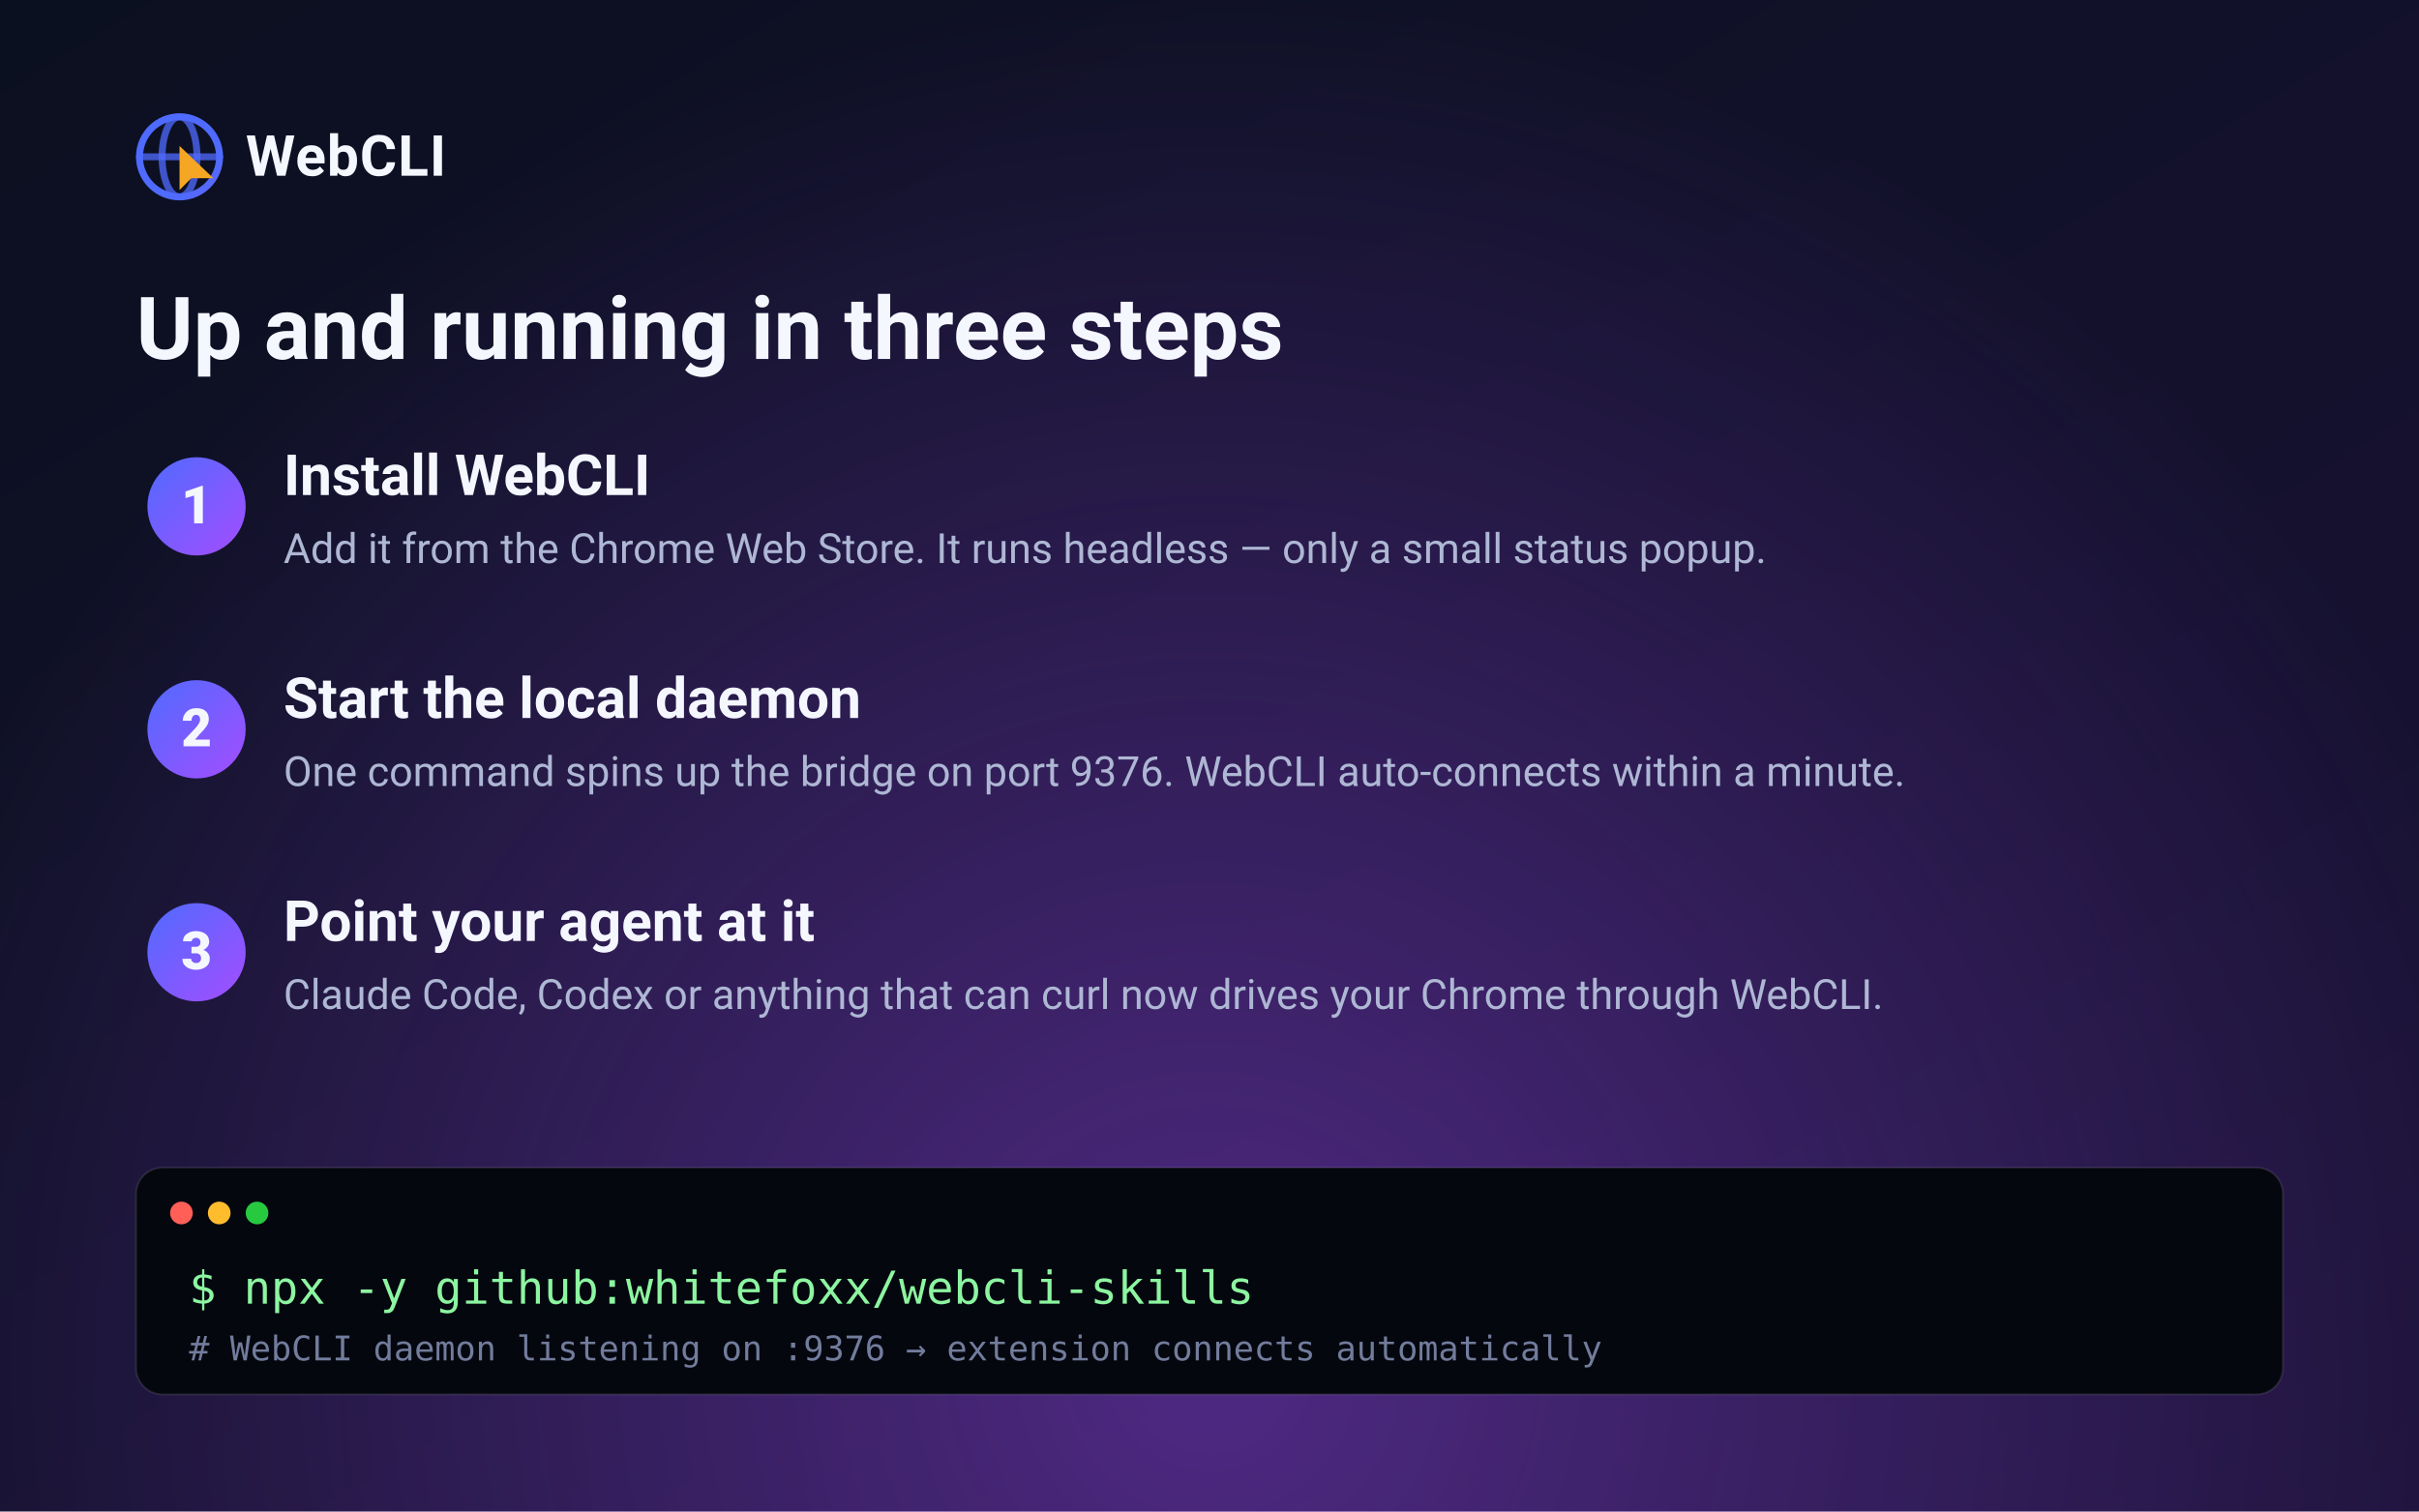
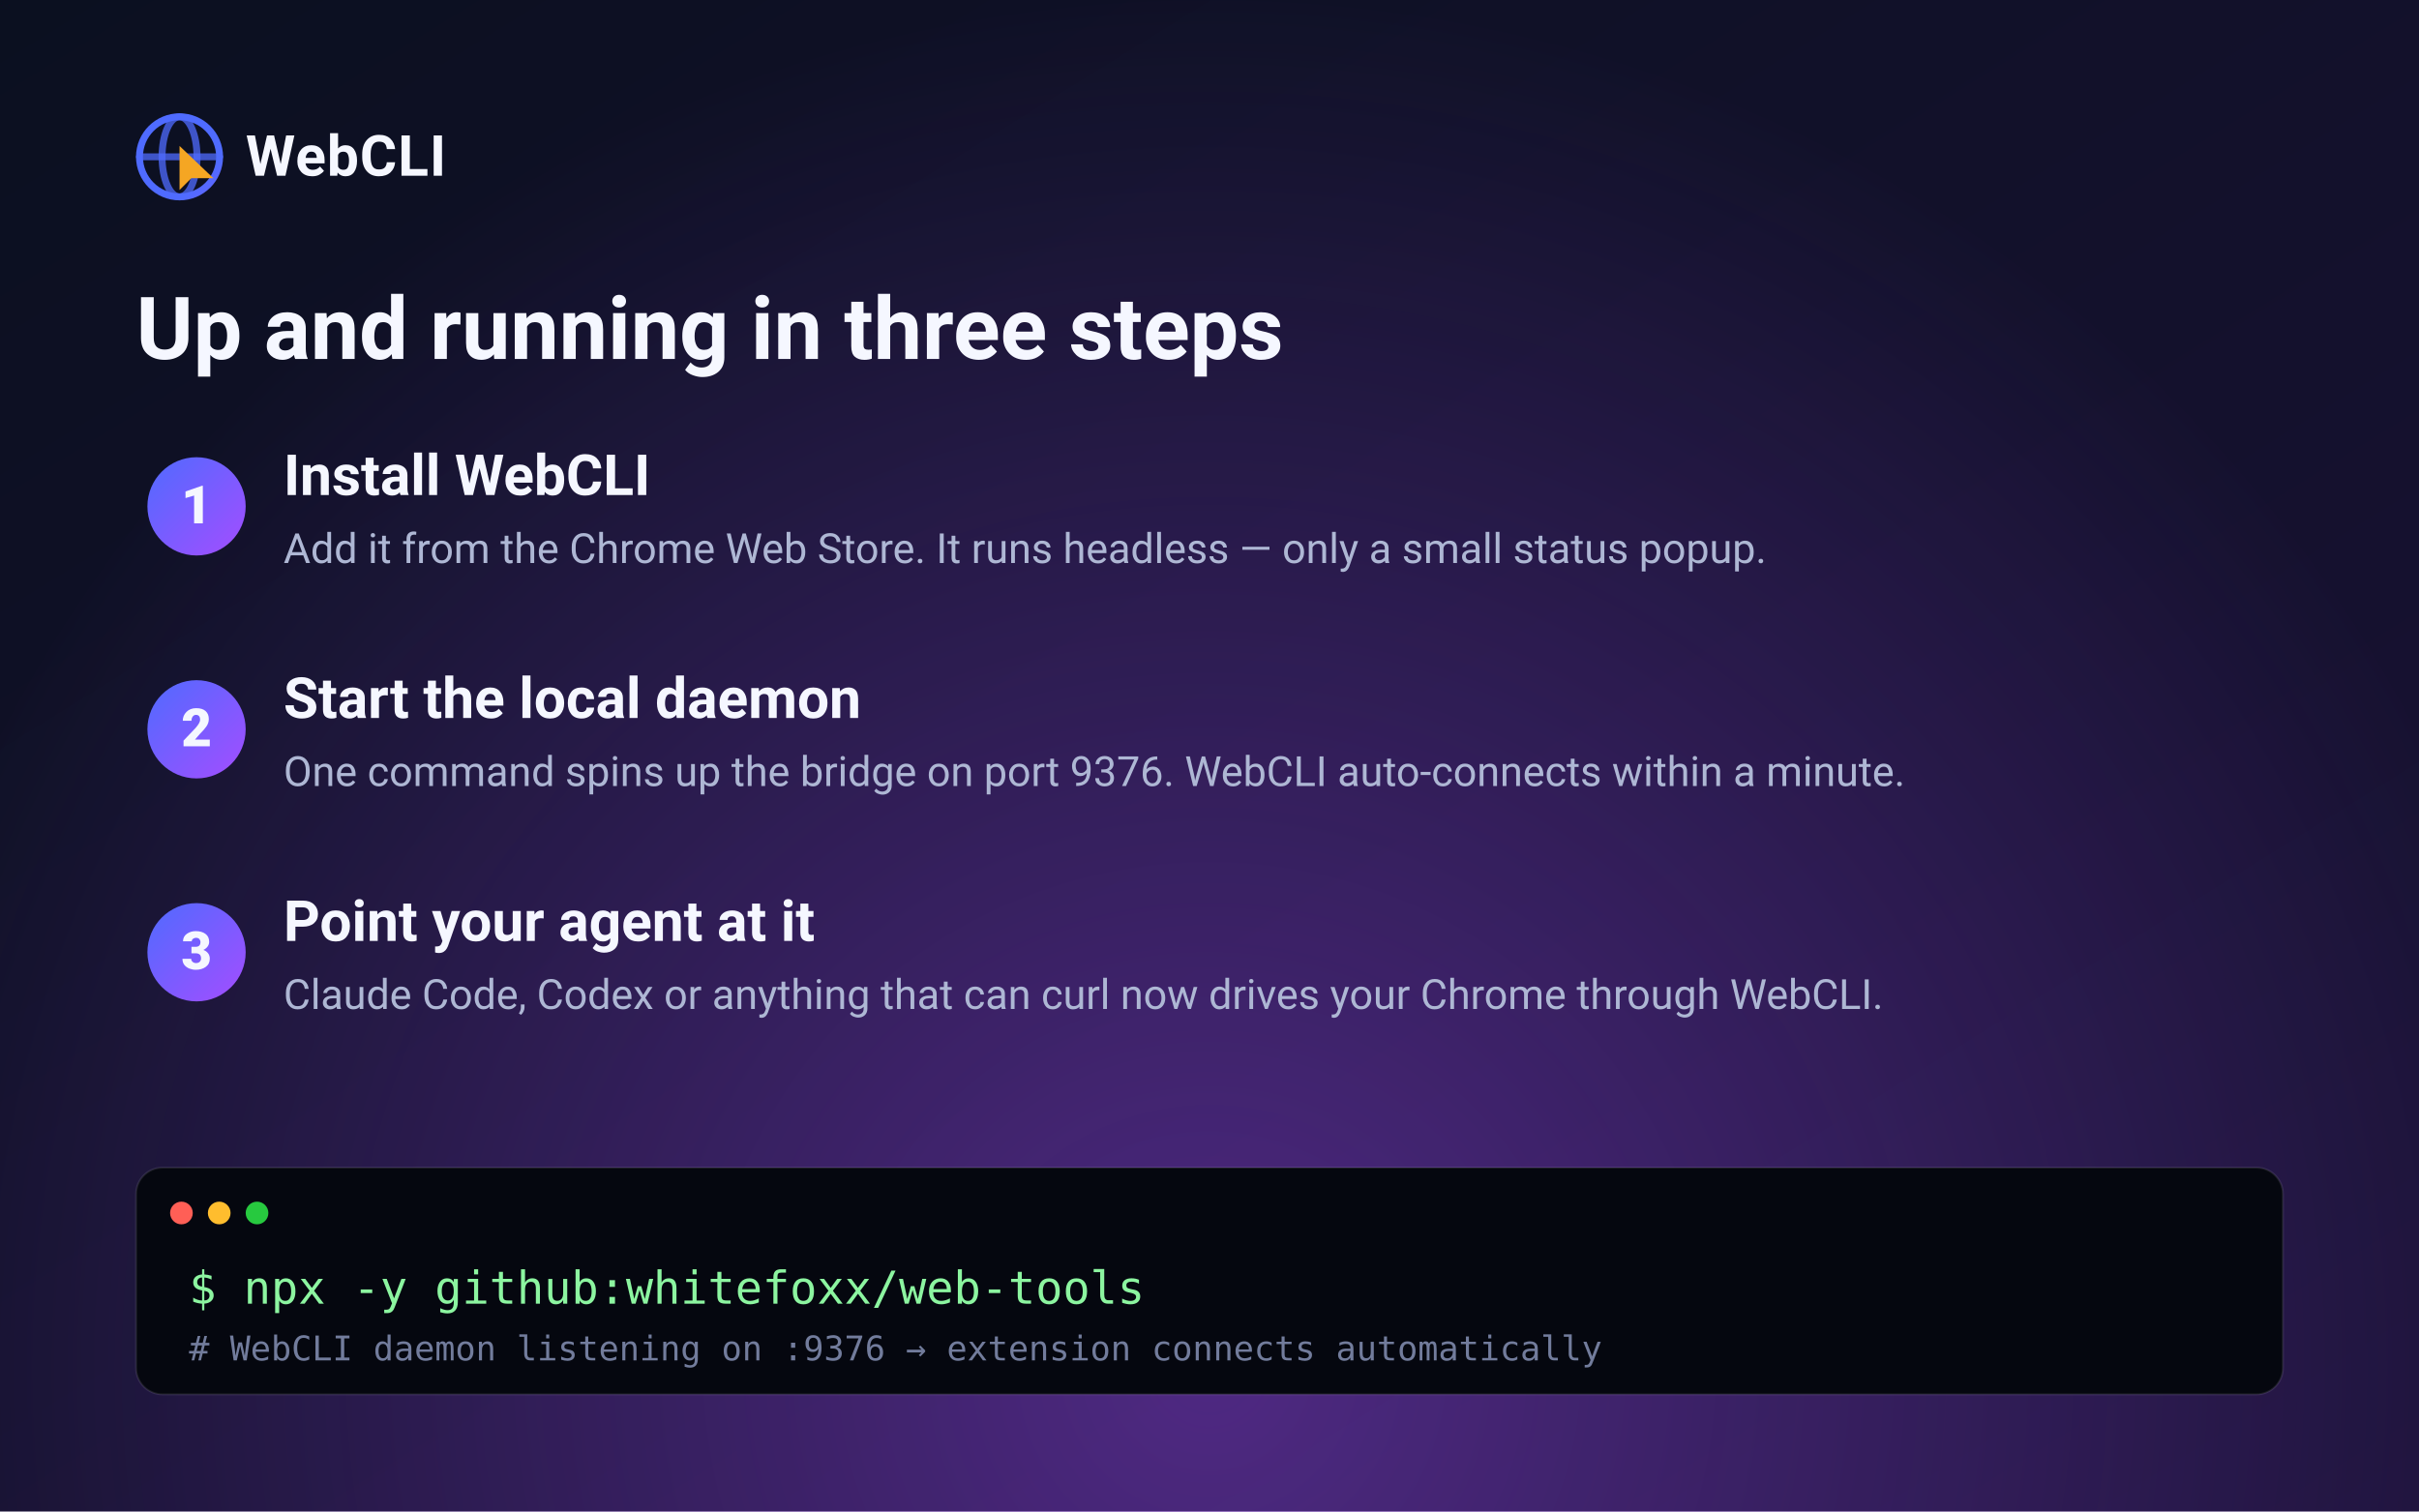
<svg xmlns="http://www.w3.org/2000/svg" width="1280" height="800" viewBox="0 0 1280 800">
  <defs>
    <linearGradient id="bg" x1="0" y1="0" x2="1" y2="1">
      <stop offset="0" stop-color="#0B1020" />
      <stop offset="1" stop-color="#1A1236" />
    </linearGradient>
    <linearGradient id="brand" x1="0" y1="0" x2="1" y2="1">
      <stop offset="0" stop-color="#4F6BFF" />
      <stop offset="1" stop-color="#A44DFF" />
    </linearGradient>
    <linearGradient id="globe" gradientUnits="userSpaceOnUse" x1="91" y1="83" x2="421" y2="413">
      <stop offset="0" stop-color="#4F6BFF" />
      <stop offset="1" stop-color="#A44DFF" />
    </linearGradient>
    <radialGradient id="glowB" cx="0.5" cy="0.5" r="0.5">
      <stop offset="0" stop-color="#4F6BFF" stop-opacity="0.45" />
      <stop offset="1" stop-color="#4F6BFF" stop-opacity="0" />
    </radialGradient>
    <radialGradient id="glowP" cx="0.5" cy="0.5" r="0.5">
      <stop offset="0" stop-color="#A44DFF" stop-opacity="0.4" />
      <stop offset="1" stop-color="#A44DFF" stop-opacity="0" />
    </radialGradient>
  </defs>
  <rect width="1280" height="800" fill="url(#bg)" />
  <circle cx="640" cy="720" r="720" fill="url(#glowP)" />
  <g transform="translate(72 60) scale(0.08984375)">
    <g transform="translate(256 256) scale(1.43) translate(-256 -248)">
      <g transform="translate(256 248)" stroke="url(#globe)" stroke-width="28.6" fill="none" stroke-linecap="round">
        <circle cx="0" cy="0" r="165" />
        <ellipse cx="0" cy="0" rx="72" ry="165" stroke-opacity="0.75" />
        <line x1="-165" y1="0" x2="165" y2="0" stroke-opacity="0.75" />
      </g>
      <g transform="translate(303 315) scale(1.62) translate(-329 -341)">
        <path d="M 300 272 L 300 384 L 330 354 L 386 354 Z" fill="#F5A623" />
      </g>
    </g>
  </g>
  <text x="130" y="93" font-family="-apple-system,'SF Pro Display','Segoe UI',Roboto,Helvetica,Arial,sans-serif" font-size="30" font-weight="700" fill="#F5F7FF" text-anchor="start" letter-spacing="0.5" opacity="1">WebCLI</text>
  <text x="72" y="190" font-family="-apple-system,'SF Pro Display','Segoe UI',Roboto,Helvetica,Arial,sans-serif" font-size="46" font-weight="700" fill="#F5F7FF" text-anchor="start" letter-spacing="0" opacity="1">Up and running in three steps</text>
  <circle cx="104" cy="268" r="26" fill="url(#brand)" />
  <text x="104" y="277" font-family="-apple-system,'SF Pro Display','Segoe UI',Roboto,Helvetica,Arial,sans-serif" font-size="28" font-weight="800" fill="#F5F7FF" text-anchor="middle" letter-spacing="0" opacity="1">1</text>
  <text x="150" y="262" font-family="-apple-system,'SF Pro Display','Segoe UI',Roboto,Helvetica,Arial,sans-serif" font-size="30" font-weight="700" fill="#F5F7FF" text-anchor="start" letter-spacing="0" opacity="1">Install WebCLI</text>
  <text x="150" y="298" font-family="-apple-system,'SF Pro Display','Segoe UI',Roboto,Helvetica,Arial,sans-serif" font-size="22" font-weight="400" fill="#AEB7D4" text-anchor="start" letter-spacing="0" opacity="1">Add it from the Chrome Web Store. It runs headless — only a small status popup.</text>
  <circle cx="104" cy="386" r="26" fill="url(#brand)" />
  <text x="104" y="395" font-family="-apple-system,'SF Pro Display','Segoe UI',Roboto,Helvetica,Arial,sans-serif" font-size="28" font-weight="800" fill="#F5F7FF" text-anchor="middle" letter-spacing="0" opacity="1">2</text>
  <text x="150" y="380" font-family="-apple-system,'SF Pro Display','Segoe UI',Roboto,Helvetica,Arial,sans-serif" font-size="30" font-weight="700" fill="#F5F7FF" text-anchor="start" letter-spacing="0" opacity="1">Start the local daemon</text>
  <text x="150" y="416" font-family="-apple-system,'SF Pro Display','Segoe UI',Roboto,Helvetica,Arial,sans-serif" font-size="22" font-weight="400" fill="#AEB7D4" text-anchor="start" letter-spacing="0" opacity="1">One command spins up the bridge on port 9376. WebCLI auto-connects within a minute.</text>
  <circle cx="104" cy="504" r="26" fill="url(#brand)" />
  <text x="104" y="513" font-family="-apple-system,'SF Pro Display','Segoe UI',Roboto,Helvetica,Arial,sans-serif" font-size="28" font-weight="800" fill="#F5F7FF" text-anchor="middle" letter-spacing="0" opacity="1">3</text>
  <text x="150" y="498" font-family="-apple-system,'SF Pro Display','Segoe UI',Roboto,Helvetica,Arial,sans-serif" font-size="30" font-weight="700" fill="#F5F7FF" text-anchor="start" letter-spacing="0" opacity="1">Point your agent at it</text>
  <text x="150" y="534" font-family="-apple-system,'SF Pro Display','Segoe UI',Roboto,Helvetica,Arial,sans-serif" font-size="22" font-weight="400" fill="#AEB7D4" text-anchor="start" letter-spacing="0" opacity="1">Claude Code, Codex or anything that can curl now drives your Chrome through WebCLI.</text>
  <rect x="72" y="618" width="1136" height="120" rx="14" fill="#05070F" stroke="rgba(255,255,255,0.10)" />
  <circle cx="96" cy="642" r="6" fill="#ff5f56" />
  <circle cx="116" cy="642" r="6" fill="#ffbd2e" />
  <circle cx="136" cy="642" r="6" fill="#27c93f" />
-   <text x="100" y="690" font-family="ui-monospace,'SF Mono',Menlo,Consolas,monospace" font-size="24" font-weight="400" fill="#8CF5A0" text-anchor="start" letter-spacing="0" opacity="1">$ npx -y github:whitefoxx/webcli-skills</text>
+   <text x="100" y="690" font-family="ui-monospace,'SF Mono',Menlo,Consolas,monospace" font-size="24" font-weight="400" fill="#8CF5A0" text-anchor="start" letter-spacing="0" opacity="1">$ npx -y github:whitefoxx/web-tools</text>
  <text x="100" y="720" font-family="ui-monospace,'SF Mono',Menlo,Consolas,monospace" font-size="18" font-weight="400" fill="#727C9C" text-anchor="start" letter-spacing="0" opacity="1"># WebCLI daemon listening on :9376  →  extension connects automatically</text>
</svg>
